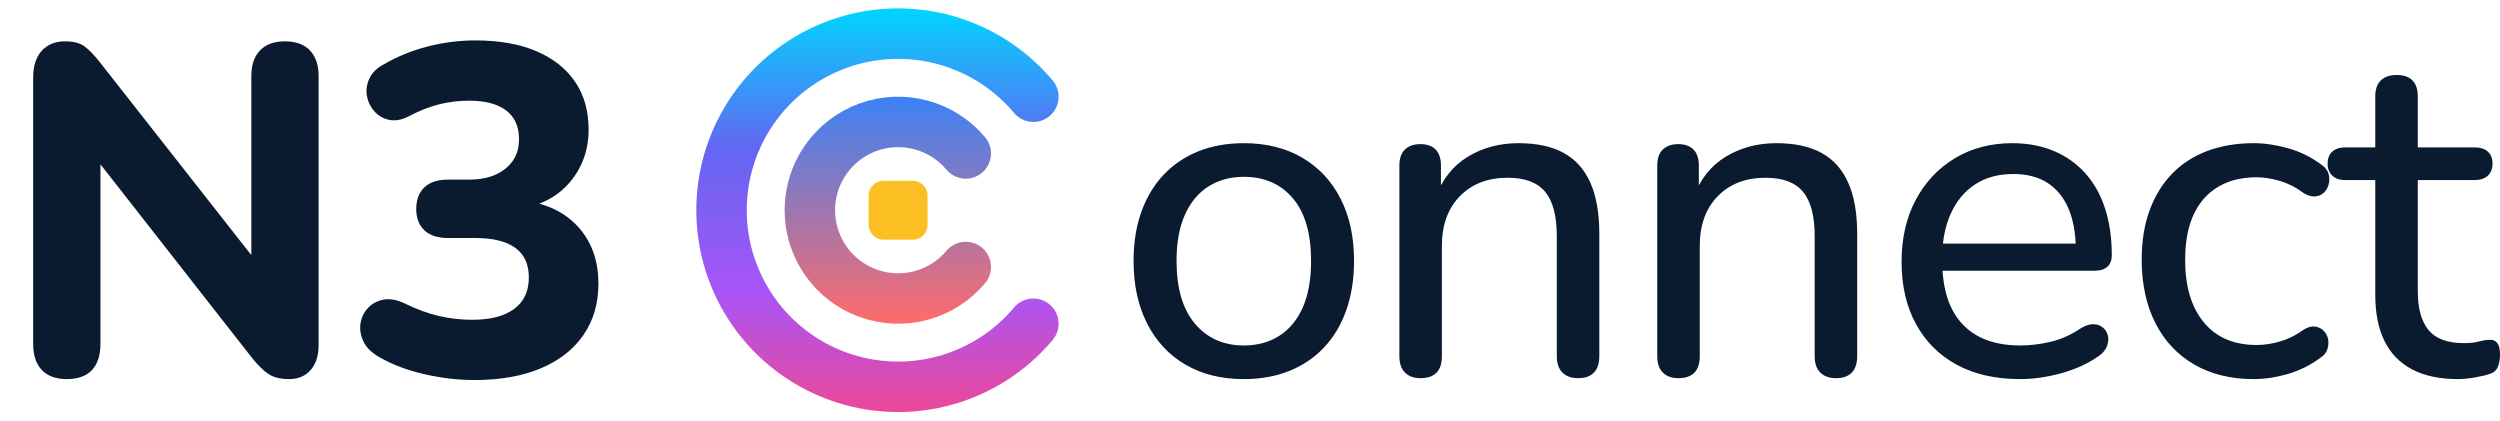
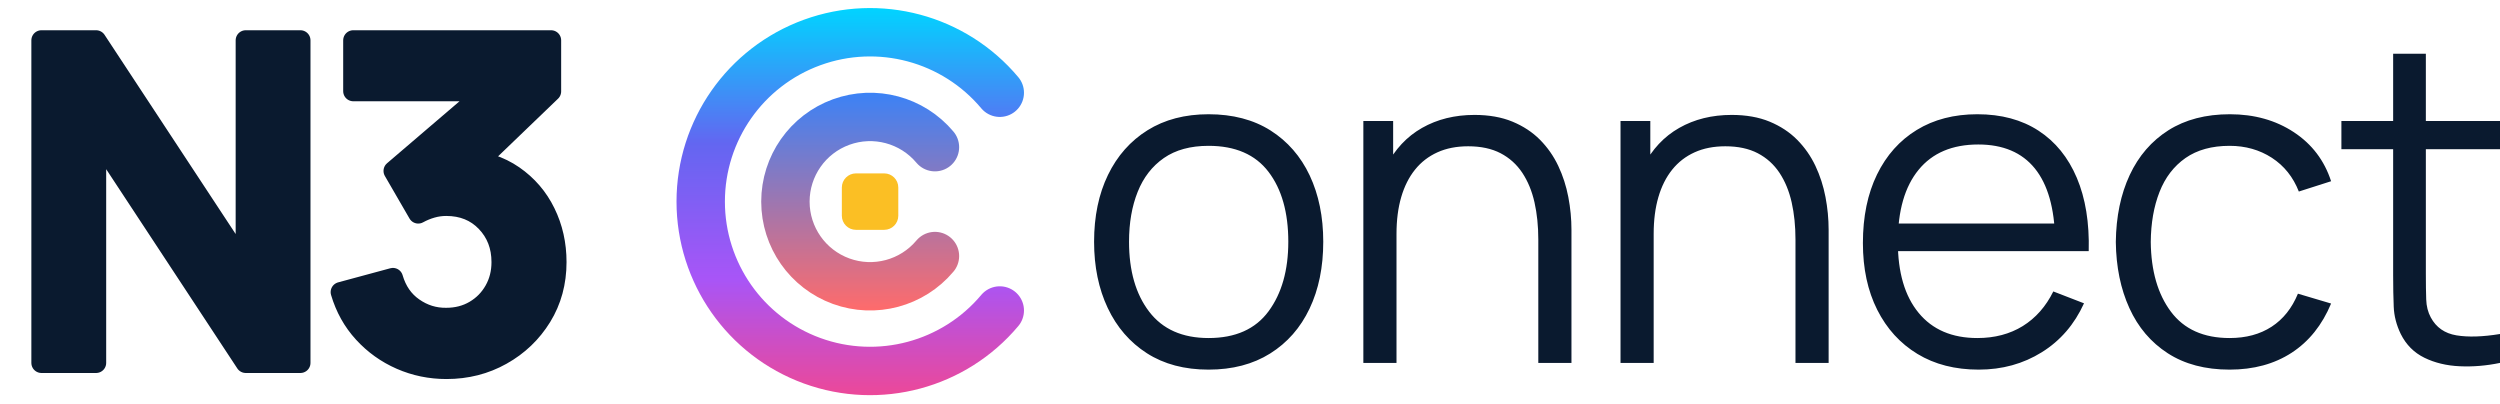
- <svg xmlns="http://www.w3.org/2000/svg" viewBox="0 -80.25 535.15 90" role="img" aria-label="N3 Connect">
+ <svg xmlns="http://www.w3.org/2000/svg" viewBox="-2.25 -81 558 90" role="img" aria-label="N3 Connect">
  <defs>
-     <linearGradient id="lco" gradientUnits="userSpaceOnUse" x1="70" y1="2" x2="70" y2="98">
+     <linearGradient id="lo" gradientUnits="userSpaceOnUse" x1="70" y1="2" x2="70" y2="98">
      <stop offset="0" stop-color="#00D4FF" />
      <stop offset="0.35" stop-color="#6366F1" />
      <stop offset="0.7" stop-color="#A855F7" />
      <stop offset="1" stop-color="#EC4899" />
    </linearGradient>
-     <linearGradient id="lci" gradientUnits="userSpaceOnUse" x1="60" y1="23" x2="60" y2="77">
+     <linearGradient id="li" gradientUnits="userSpaceOnUse" x1="70" y1="23" x2="70" y2="77">
      <stop offset="0" stop-color="#3B82F6" />
      <stop offset="1" stop-color="#FF6B6B" />
    </linearGradient>
  </defs>
-   <path d="M14.30 0.90L14.30 0.90Q10.80 0.90 8.95-1.05Q7.10-3 7.10-6.60L7.10-6.60L7.10-63.60Q7.10-67.40 8.95-69.40Q10.80-71.40 13.90-71.40L13.90-71.40Q16.60-71.40 18.05-70.35Q19.50-69.30 21.40-66.90L21.40-66.90L56.50-22.20L53.80-22.20L53.80-64Q53.80-67.50 55.65-69.45Q57.50-71.40 61-71.40L61-71.40Q64.50-71.40 66.35-69.45Q68.20-67.50 68.20-64L68.20-64L68.20-6.30Q68.20-3 66.50-1.05Q64.80 0.90 61.90 0.90L61.90 0.90Q59.10 0.90 57.45-0.20Q55.80-1.30 53.90-3.70L53.90-3.70L18.90-48.40L21.50-48.40L21.50-6.60Q21.50-3 19.70-1.05Q17.90 0.90 14.30 0.90ZM101.60 1.10L101.60 1.10Q96.30 1.10 90.85-0.15Q85.40-1.40 81.40-3.70L81.40-3.70Q78.80-5.10 77.85-7.05Q76.90-9 77.15-10.90Q77.40-12.80 78.70-14.25Q80-15.70 82.05-16.10Q84.10-16.50 86.60-15.30L86.60-15.30Q90.50-13.40 94-12.60Q97.50-11.80 101-11.80L101-11.80Q105-11.80 107.70-12.85Q110.40-13.90 111.80-15.90Q113.20-17.90 113.20-20.90L113.20-20.90Q113.20-25.10 110.30-27.20Q107.40-29.30 101.80-29.30L101.80-29.30L95.90-29.30Q92.60-29.30 90.85-30.95Q89.10-32.60 89.10-35.50L89.10-35.50Q89.10-38.50 90.85-40.15Q92.60-41.80 95.90-41.80L95.90-41.80L100.30-41.80Q103.70-41.80 106.05-42.85Q108.40-43.90 109.75-45.80Q111.10-47.70 111.10-50.50L111.10-50.50Q111.10-54.50 108.35-56.60Q105.60-58.70 100.40-58.70L100.40-58.70Q97.20-58.70 94.10-57.95Q91-57.20 87.40-55.30L87.40-55.30Q85.20-54.20 83.30-54.60Q81.40-55 80.15-56.40Q78.90-57.80 78.55-59.65Q78.20-61.50 79.05-63.40Q79.90-65.30 82.20-66.50L82.20-66.50Q86.50-69 91.55-70.30Q96.60-71.60 101.80-71.60L101.80-71.60Q109.40-71.60 114.80-69.30Q120.20-67 123.10-62.75Q126-58.50 126-52.50L126-52.50Q126-48.40 124.40-45Q122.80-41.60 119.95-39.25Q117.10-36.90 113-35.90L113-35.90L113-37.20Q120.10-36 124.10-31.30Q128.10-26.60 128.10-19.50L128.10-19.50Q128.10-13.20 124.90-8.55Q121.70-3.90 115.75-1.40Q109.80 1.10 101.60 1.10Z" fill="#0A1A2F" />
-   <g transform="translate(147.25 -80.25) scale(0.9)">
-     <path d="M82.17 77 A42 42 0 1 1 82.17 23" fill="none" stroke="url(#lco)" stroke-width="12" stroke-linecap="round" />
-     <path d="M66.09 63.5 A21 21 0 1 1 66.09 36.5" fill="none" stroke="url(#lci)" stroke-width="12" stroke-linecap="round" />
+   <path d="M19.20 0L7 0L7-72L19.20-72L52.60-21.25L52.60-72L64.80-72L64.80 0L52.60 0L19.20-50.75L19.20 0ZM97.40 1.35L97.40 1.35Q92 1.35 87.20-0.75Q82.40-2.85 78.88-6.70Q75.35-10.55 73.80-15.80L73.80-15.80L85.45-18.95Q86.70-14.65 90.03-12.33Q93.35-10 97.35-10.05L97.35-10.05Q100.90-10.05 103.70-11.70Q106.50-13.35 108.10-16.18Q109.70-19 109.70-22.50L109.70-22.50Q109.70-27.85 106.25-31.45Q102.80-35.05 97.35-35.05L97.35-35.05Q95.70-35.05 94.13-34.60Q92.55-34.15 91.10-33.35L91.10-33.35L85.60-42.85L109.80-63.55L110.85-60.65L76.60-60.65L76.60-72L120.75-72L120.75-60.60L101.30-41.90L101.20-45.45Q107.75-45 112.38-41.80Q117-38.60 119.47-33.55Q121.95-28.50 121.95-22.50L121.95-22.50Q121.95-15.70 118.63-10.30Q115.30-4.90 109.72-1.78Q104.15 1.35 97.40 1.35Z" fill="#0A1A2F" stroke="#0A1A2F" stroke-width="4.5" stroke-linejoin="round" />
+   <g transform="translate(146.95 -81) scale(0.9)">
+     <path d="M82.17 77 A42 42 0 1 1 82.17 23" fill="none" stroke="url(#lo)" stroke-width="12" stroke-linecap="round" />
+     <path d="M66.09 63.5 A21 21 0 1 1 66.09 36.5" fill="none" stroke="url(#li)" stroke-width="12" stroke-linecap="round" />
    <rect x="43" y="43" width="14" height="14" rx="3.5" fill="#FBBF24" />
  </g>
-   <path d="M28 0.90L28 0.90Q20.80 0.90 15.50-2.20Q10.20-5.30 7.30-11Q4.40-16.70 4.40-24.40L4.40-24.40Q4.40-30.20 6.05-34.85Q7.70-39.50 10.80-42.80Q13.90-46.10 18.25-47.85Q22.60-49.60 28-49.60L28-49.60Q35.20-49.60 40.50-46.50Q45.80-43.40 48.70-37.75Q51.60-32.10 51.60-24.40L51.60-24.40Q51.60-18.60 49.95-13.90Q48.30-9.20 45.20-5.90Q42.10-2.60 37.75-0.85Q33.40 0.90 28 0.90ZM28-6.30L28-6.30Q32.40-6.30 35.65-8.40Q38.90-10.50 40.65-14.50Q42.40-18.50 42.40-24.40L42.40-24.40Q42.40-33.20 38.50-37.80Q34.60-42.40 28-42.40L28-42.40Q23.70-42.40 20.45-40.35Q17.20-38.30 15.40-34.30Q13.60-30.30 13.60-24.40L13.60-24.40Q13.60-15.60 17.55-10.95Q21.50-6.30 28-6.30ZM65.80 0.70L65.80 0.70Q63.70 0.70 62.50-0.50Q61.30-1.70 61.30-4L61.30-4L61.30-44.80Q61.30-47.10 62.50-48.25Q63.70-49.40 65.80-49.40L65.80-49.40Q67.90-49.40 69.05-48.25Q70.20-47.10 70.20-44.80L70.20-44.80L70.20-36.60L69.10-38.10Q71.20-43.80 75.95-46.70Q80.70-49.60 86.80-49.60L86.80-49.60Q92.70-49.60 96.50-47.50Q100.30-45.40 102.20-41.10Q104.10-36.80 104.10-30.20L104.10-30.20L104.10-4Q104.10-1.70 102.95-0.50Q101.80 0.70 99.60 0.70L99.60 0.70Q97.40 0.70 96.20-0.50Q95-1.70 95-4L95-4L95-29.70Q95-36.20 92.50-39.20Q90-42.20 84.50-42.20L84.50-42.20Q78.10-42.20 74.25-38.25Q70.40-34.30 70.40-27.60L70.40-27.60L70.40-4Q70.40 0.70 65.80 0.70ZM121 0.70L121 0.70Q118.90 0.70 117.70-0.50Q116.50-1.70 116.50-4L116.50-4L116.50-44.80Q116.50-47.10 117.70-48.25Q118.90-49.40 121-49.40L121-49.40Q123.10-49.40 124.25-48.25Q125.40-47.10 125.40-44.80L125.40-44.80L125.40-36.60L124.30-38.10Q126.40-43.80 131.15-46.70Q135.90-49.60 142-49.60L142-49.60Q147.90-49.60 151.70-47.50Q155.50-45.40 157.40-41.10Q159.30-36.80 159.30-30.20L159.30-30.20L159.30-4Q159.30-1.70 158.15-0.50Q157 0.70 154.80 0.70L154.80 0.70Q152.60 0.70 151.40-0.50Q150.20-1.70 150.20-4L150.20-4L150.20-29.70Q150.20-36.20 147.70-39.20Q145.20-42.20 139.70-42.20L139.70-42.20Q133.30-42.20 129.45-38.25Q125.60-34.30 125.60-27.60L125.60-27.60L125.60-4Q125.60 0.70 121 0.70ZM194.20 0.90L194.20 0.90Q186.30 0.90 180.65-2.15Q175-5.20 171.90-10.85Q168.80-16.50 168.80-24.20L168.80-24.20Q168.80-31.80 171.85-37.50Q174.90-43.20 180.25-46.40Q185.60-49.60 192.50-49.60L192.50-49.60Q197.40-49.60 201.35-47.95Q205.30-46.30 208.10-43.20Q210.90-40.10 212.35-35.65Q213.80-31.20 213.80-25.60L213.80-25.60Q213.80-24 212.85-23.15Q211.90-22.30 210.10-22.30L210.10-22.30L175.90-22.30L175.90-28.10L207.80-28.10L206.10-26.70Q206.10-31.90 204.55-35.55Q203-39.20 200.05-41.10Q197.10-43 192.70-43L192.70-43Q187.90-43 184.50-40.75Q181.10-38.50 179.30-34.45Q177.50-30.40 177.50-25.10L177.50-25.10L177.50-24.50Q177.50-15.50 181.80-10.90Q186.10-6.30 194.20-6.30L194.20-6.30Q197.40-6.30 200.75-7.10Q204.10-7.90 207.20-10L207.20-10Q208.70-10.90 209.95-10.85Q211.20-10.80 212-10.05Q212.80-9.30 213-8.25Q213.20-7.20 212.70-6Q212.20-4.80 210.80-3.90L210.80-3.90Q207.50-1.60 202.95-0.35Q198.40 0.90 194.20 0.90ZM244.20 0.90L244.20 0.90Q236.80 0.90 231.40-2.25Q226-5.40 223.10-11.15Q220.20-16.90 220.20-24.70L220.20-24.70Q220.20-30.50 221.85-35.10Q223.50-39.70 226.60-42.95Q229.70-46.20 234.15-47.90Q238.60-49.60 244.20-49.60L244.20-49.60Q247.70-49.60 251.60-48.50Q255.50-47.40 258.80-44.90L258.80-44.90Q259.90-44.10 260.20-43.05Q260.50-42 260.25-40.90Q260-39.80 259.25-39.05Q258.50-38.30 257.35-38.20Q256.20-38.10 254.90-38.90L254.90-38.90Q252.50-40.70 249.85-41.50Q247.20-42.30 244.80-42.30L244.80-42.30Q241.10-42.30 238.25-41.10Q235.40-39.90 233.45-37.65Q231.50-35.40 230.50-32.15Q229.50-28.90 229.50-24.60L229.50-24.60Q229.50-16.10 233.50-11.25Q237.50-6.40 244.80-6.40L244.80-6.40Q247.20-6.40 249.80-7.15Q252.40-7.90 254.90-9.70L254.90-9.70Q256.20-10.50 257.30-10.35Q258.40-10.20 259.15-9.45Q259.90-8.70 260.10-7.65Q260.30-6.60 259.95-5.50Q259.60-4.40 258.50-3.70L258.50-3.70Q255.30-1.30 251.50-0.20Q247.70 0.90 244.20 0.90ZM287.90 0.90L287.90 0.90Q282.00 0.90 278.05-1.20Q274.10-3.30 272.15-7.30Q270.20-11.30 270.20-17.10L270.20-17.10L270.20-41.70L263.80-41.70Q262.00-41.70 261.00-42.65Q260.00-43.60 260.00-45.20L260.00-45.20Q260.00-46.90 261.00-47.80Q262.00-48.70 263.80-48.70L263.80-48.70L270.20-48.70L270.20-59.60Q270.20-61.90 271.40-63.05Q272.60-64.20 274.80-64.20L274.80-64.20Q277.00-64.20 278.15-63.05Q279.30-61.90 279.30-59.60L279.30-59.60L279.30-48.70L291.40-48.70Q293.30-48.70 294.30-47.80Q295.30-46.90 295.30-45.20L295.30-45.20Q295.30-43.60 294.30-42.65Q293.30-41.70 291.40-41.70L291.40-41.70L279.30-41.70L279.30-17.90Q279.30-12.40 281.60-9.60Q283.90-6.80 289.20-6.80L289.20-6.80Q291.10-6.80 292.40-7.15Q293.70-7.50 294.70-7.50L294.70-7.50Q295.60-7.60 296.25-6.90Q296.90-6.20 296.90-4.30L296.90-4.30Q296.90-2.90 296.45-1.75Q296.00-0.60 294.70-0.20L294.70-0.20Q293.50 0.20 291.50 0.55Q289.50 0.90 287.90 0.90Z" transform="translate(238.25 0)" fill="#0A1A2F" />
+   <path d="M29.55 1.50L29.55 1.50Q21.50 1.50 15.80-2.15Q10.10-5.80 7.05-12.25Q4-18.70 4-27.05L4-27.05Q4-35.55 7.10-41.95Q10.20-48.35 15.93-51.93Q21.65-55.50 29.55-55.50L29.55-55.50Q37.65-55.50 43.38-51.88Q49.10-48.25 52.13-41.83Q55.15-35.40 55.15-27.05L55.15-27.05Q55.15-18.55 52.10-12.13Q49.05-5.70 43.30-2.10Q37.55 1.50 29.55 1.50ZM29.55-5.55L29.55-5.55Q38.55-5.55 42.95-11.53Q47.35-17.50 47.35-27.05L47.35-27.05Q47.35-36.85 42.93-42.65Q38.50-48.45 29.55-48.45L29.55-48.45Q23.50-48.45 19.58-45.73Q15.65-43 13.73-38.18Q11.80-33.35 11.80-27.05L11.80-27.05Q11.80-17.30 16.30-11.43Q20.80-5.55 29.55-5.55ZM110.55 0L103.15 0L103.15-27.55Q103.15-32.05 102.30-35.83Q101.45-39.60 99.58-42.43Q97.70-45.25 94.73-46.80Q91.75-48.35 87.50-48.35L87.50-48.35Q83.60-48.35 80.63-47Q77.65-45.65 75.63-43.13Q73.60-40.60 72.55-37Q71.50-33.40 71.50-28.80L71.50-28.80L66.30-29.95Q66.30-38.25 69.20-43.90Q72.10-49.55 77.20-52.45Q82.30-55.35 88.90-55.35L88.90-55.35Q93.75-55.35 97.38-53.85Q101-52.35 103.53-49.80Q106.05-47.25 107.60-43.98Q109.15-40.70 109.85-37.02Q110.55-33.35 110.55-29.70L110.55-29.70L110.55 0ZM71.50 0L64.10 0L64.10-54L70.75-54L70.75-40.70L71.50-40.70L71.50 0ZM167.95 0L160.55 0L160.55-27.55Q160.55-32.05 159.70-35.83Q158.85-39.60 156.98-42.43Q155.10-45.25 152.13-46.80Q149.15-48.35 144.90-48.35L144.90-48.35Q141-48.35 138.03-47Q135.05-45.65 133.03-43.13Q131-40.60 129.95-37Q128.90-33.40 128.90-28.80L128.90-28.80L123.70-29.95Q123.70-38.25 126.60-43.90Q129.50-49.55 134.60-52.45Q139.70-55.35 146.30-55.35L146.30-55.35Q151.15-55.35 154.78-53.85Q158.40-52.35 160.93-49.80Q163.45-47.25 165-43.98Q166.55-40.70 167.25-37.02Q167.95-33.35 167.95-29.70L167.95-29.70L167.95 0ZM128.90 0L121.50 0L121.50-54L128.15-54L128.15-40.70L128.90-40.70L128.90 0ZM201.45 1.50L201.45 1.50Q193.55 1.50 187.78-2Q182.00-5.50 178.80-11.85Q175.60-18.20 175.60-26.75L175.60-26.75Q175.60-35.60 178.75-42.05Q181.90-48.50 187.63-52Q193.35-55.50 201.15-55.50L201.15-55.50Q209.15-55.50 214.80-51.83Q220.45-48.15 223.35-41.30Q226.25-34.45 226.00-24.95L226.00-24.95L218.50-24.95L218.50-27.55Q218.30-38.05 213.98-43.40Q209.65-48.75 201.35-48.75L201.35-48.75Q192.65-48.75 188.03-43.10Q183.40-37.45 183.40-27L183.40-27Q183.40-16.80 188.03-11.18Q192.65-5.55 201.15-5.55L201.15-5.55Q206.95-5.55 211.28-8.22Q215.60-10.90 218.10-15.95L218.10-15.95L224.95-13.30Q221.75-6.25 215.53-2.38Q209.30 1.50 201.45 1.50ZM222.05-24.95L180.80-24.95L180.80-31.10L222.05-31.10L222.05-24.95ZM257.45 1.50L257.45 1.50Q249.30 1.50 243.65-2.15Q238-5.80 235.08-12.23Q232.15-18.65 232.05-27L232.05-27Q232.15-35.50 235.15-41.93Q238.15-48.35 243.80-51.93Q249.45-55.50 257.50-55.50L257.50-55.50Q265.70-55.50 271.78-51.50Q277.85-47.50 280.10-40.55L280.10-40.55L272.90-38.25Q271-43.10 266.88-45.78Q262.75-48.45 257.45-48.45L257.45-48.45Q251.50-48.45 247.60-45.73Q243.70-43 241.80-38.15Q239.90-33.30 239.85-27L239.85-27Q239.95-17.30 244.35-11.43Q248.75-5.55 257.45-5.55L257.45-5.55Q262.95-5.55 266.83-8.08Q270.70-10.60 272.70-15.45L272.70-15.45L280.10-13.25Q277.10-6.05 271.30-2.27Q265.50 1.50 257.45 1.50ZM317.80-6.45L317.80 0Q313.25 0.95 308.83 0.75Q304.40 0.55 300.93-1.15Q297.45-2.85 295.65-6.45L295.65-6.45Q294.20-9.45 294.08-12.53Q293.95-15.60 293.95-19.55L293.95-19.55L293.95-69L301.25-69L301.25-19.85Q301.25-16.45 301.33-14.18Q301.40-11.90 302.35-10.15L302.35-10.15Q304.15-6.80 308.08-6.15Q312.00-5.50 317.80-6.45L317.80-6.45ZM317.80-47.70L282.40-47.70L282.40-54L317.80-54L317.80-47.70Z" transform="translate(237.95 0)" fill="#0A1A2F" />
</svg>
